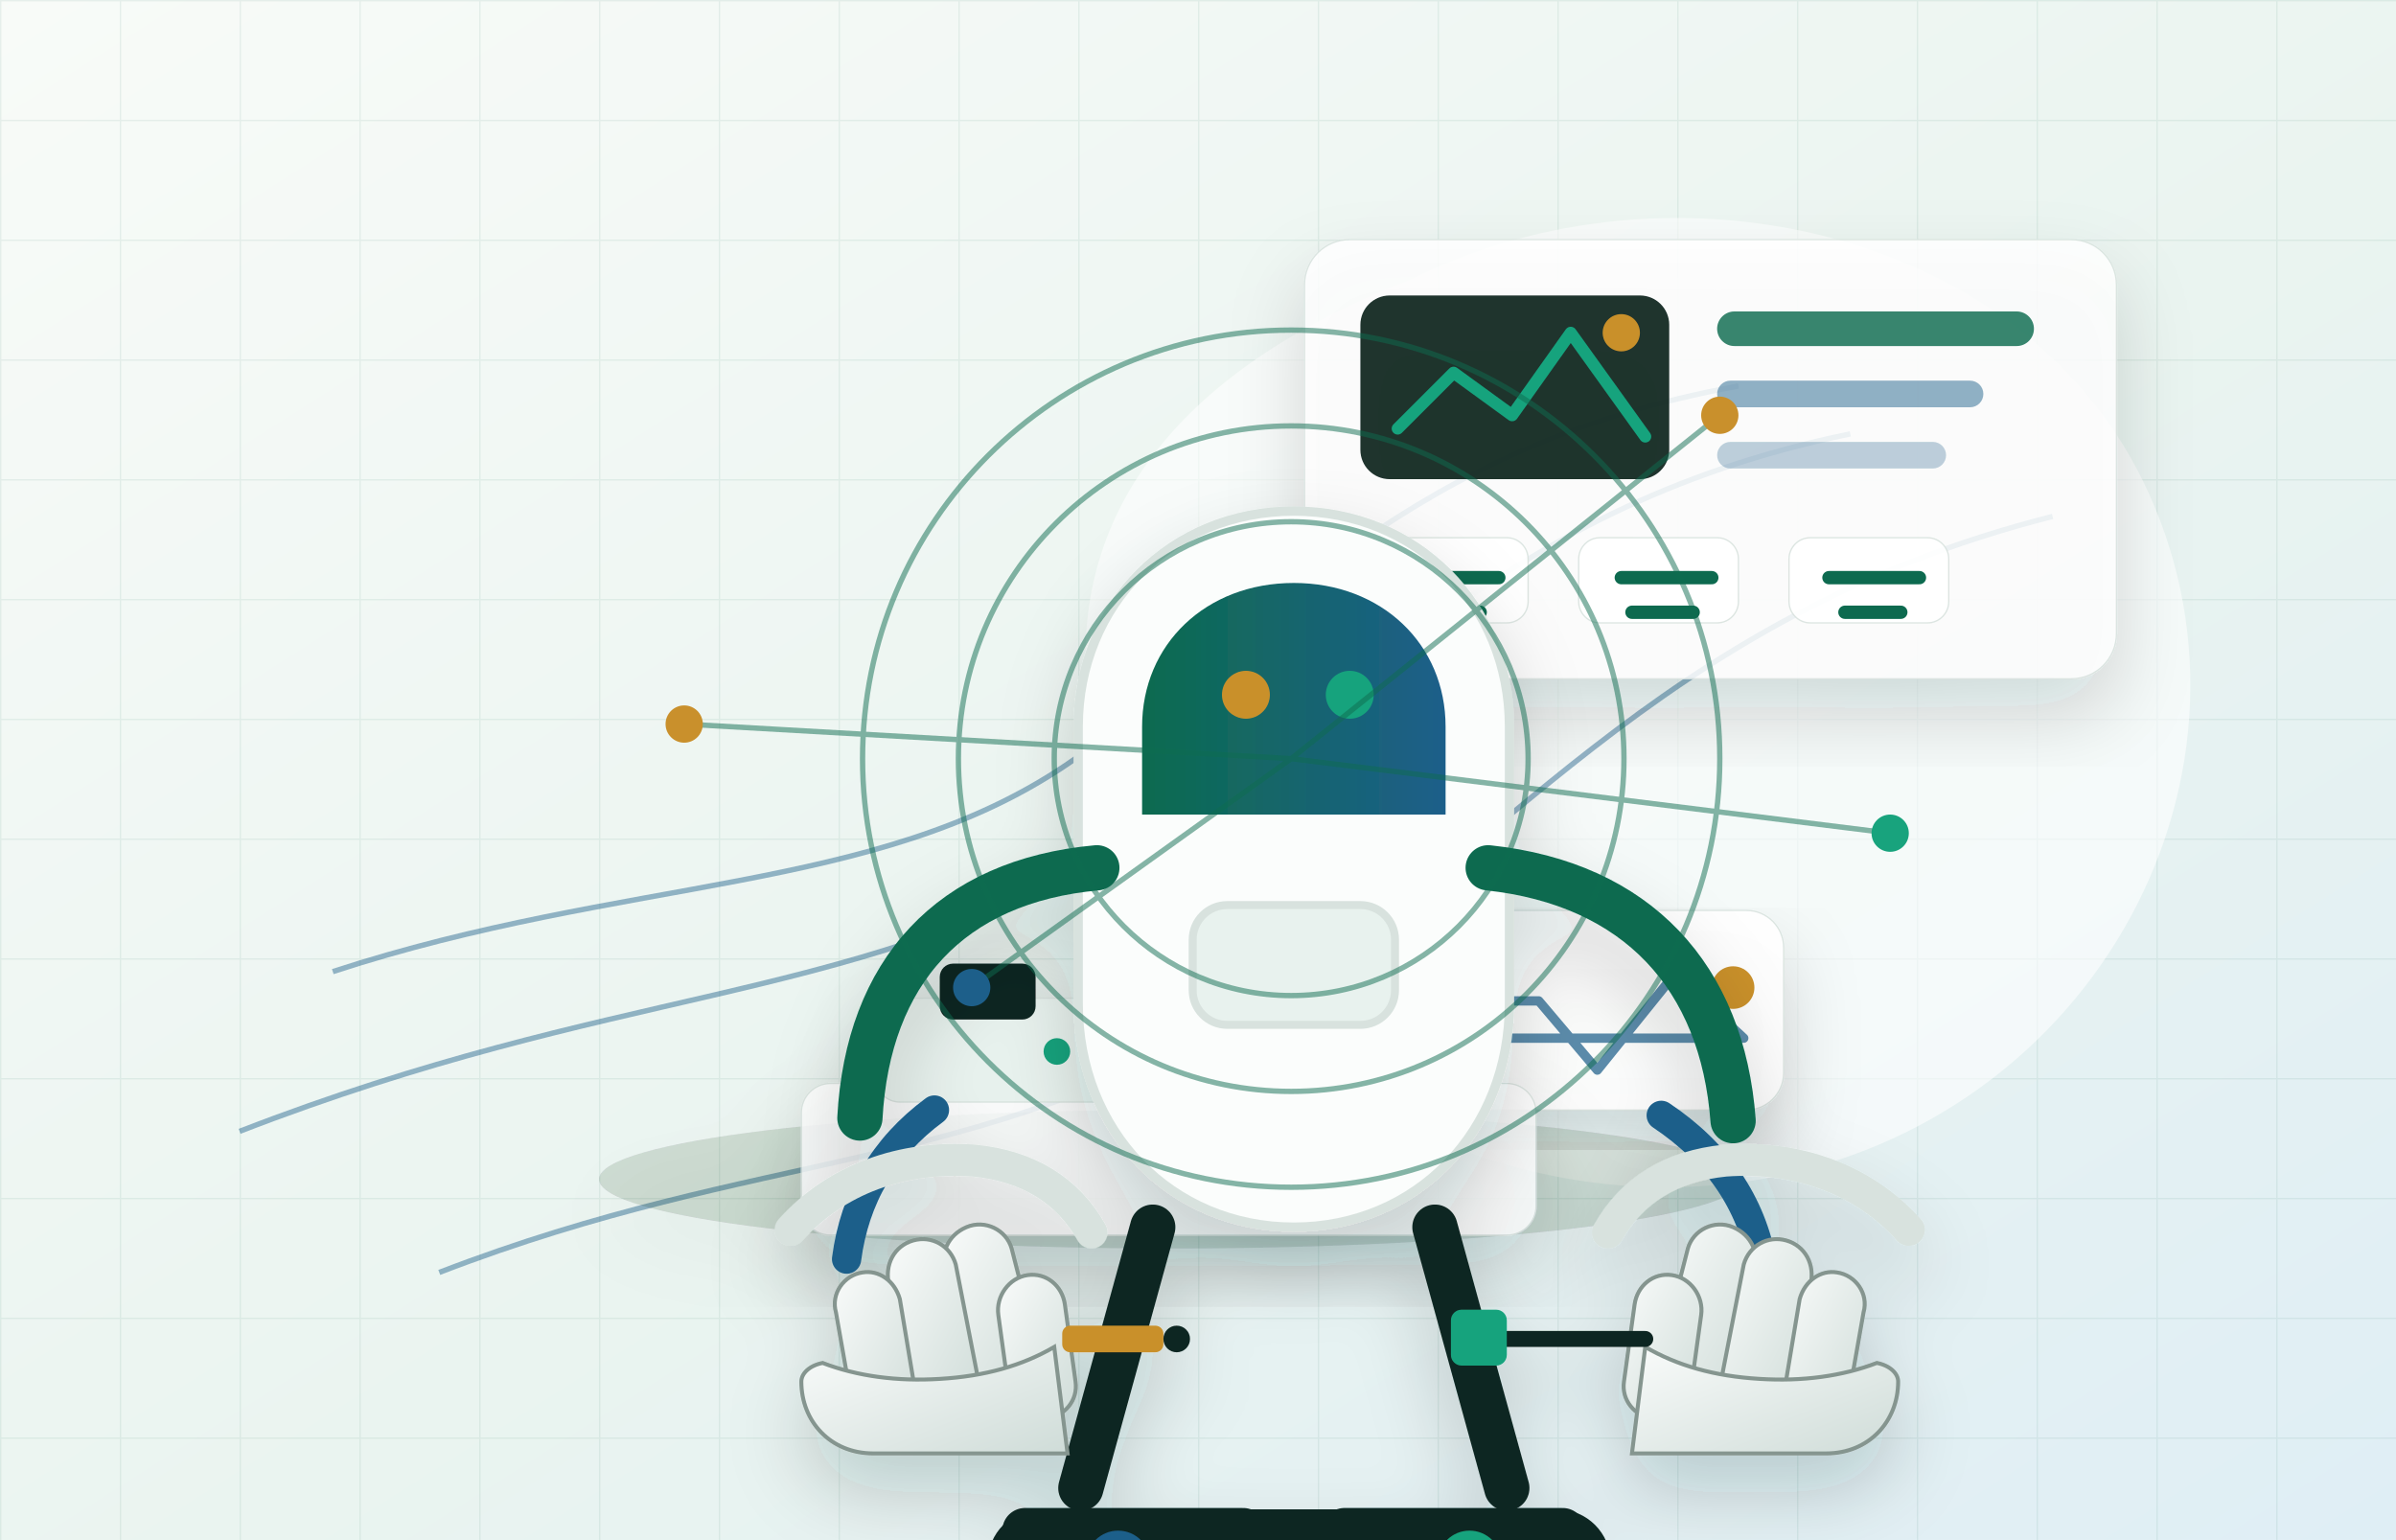
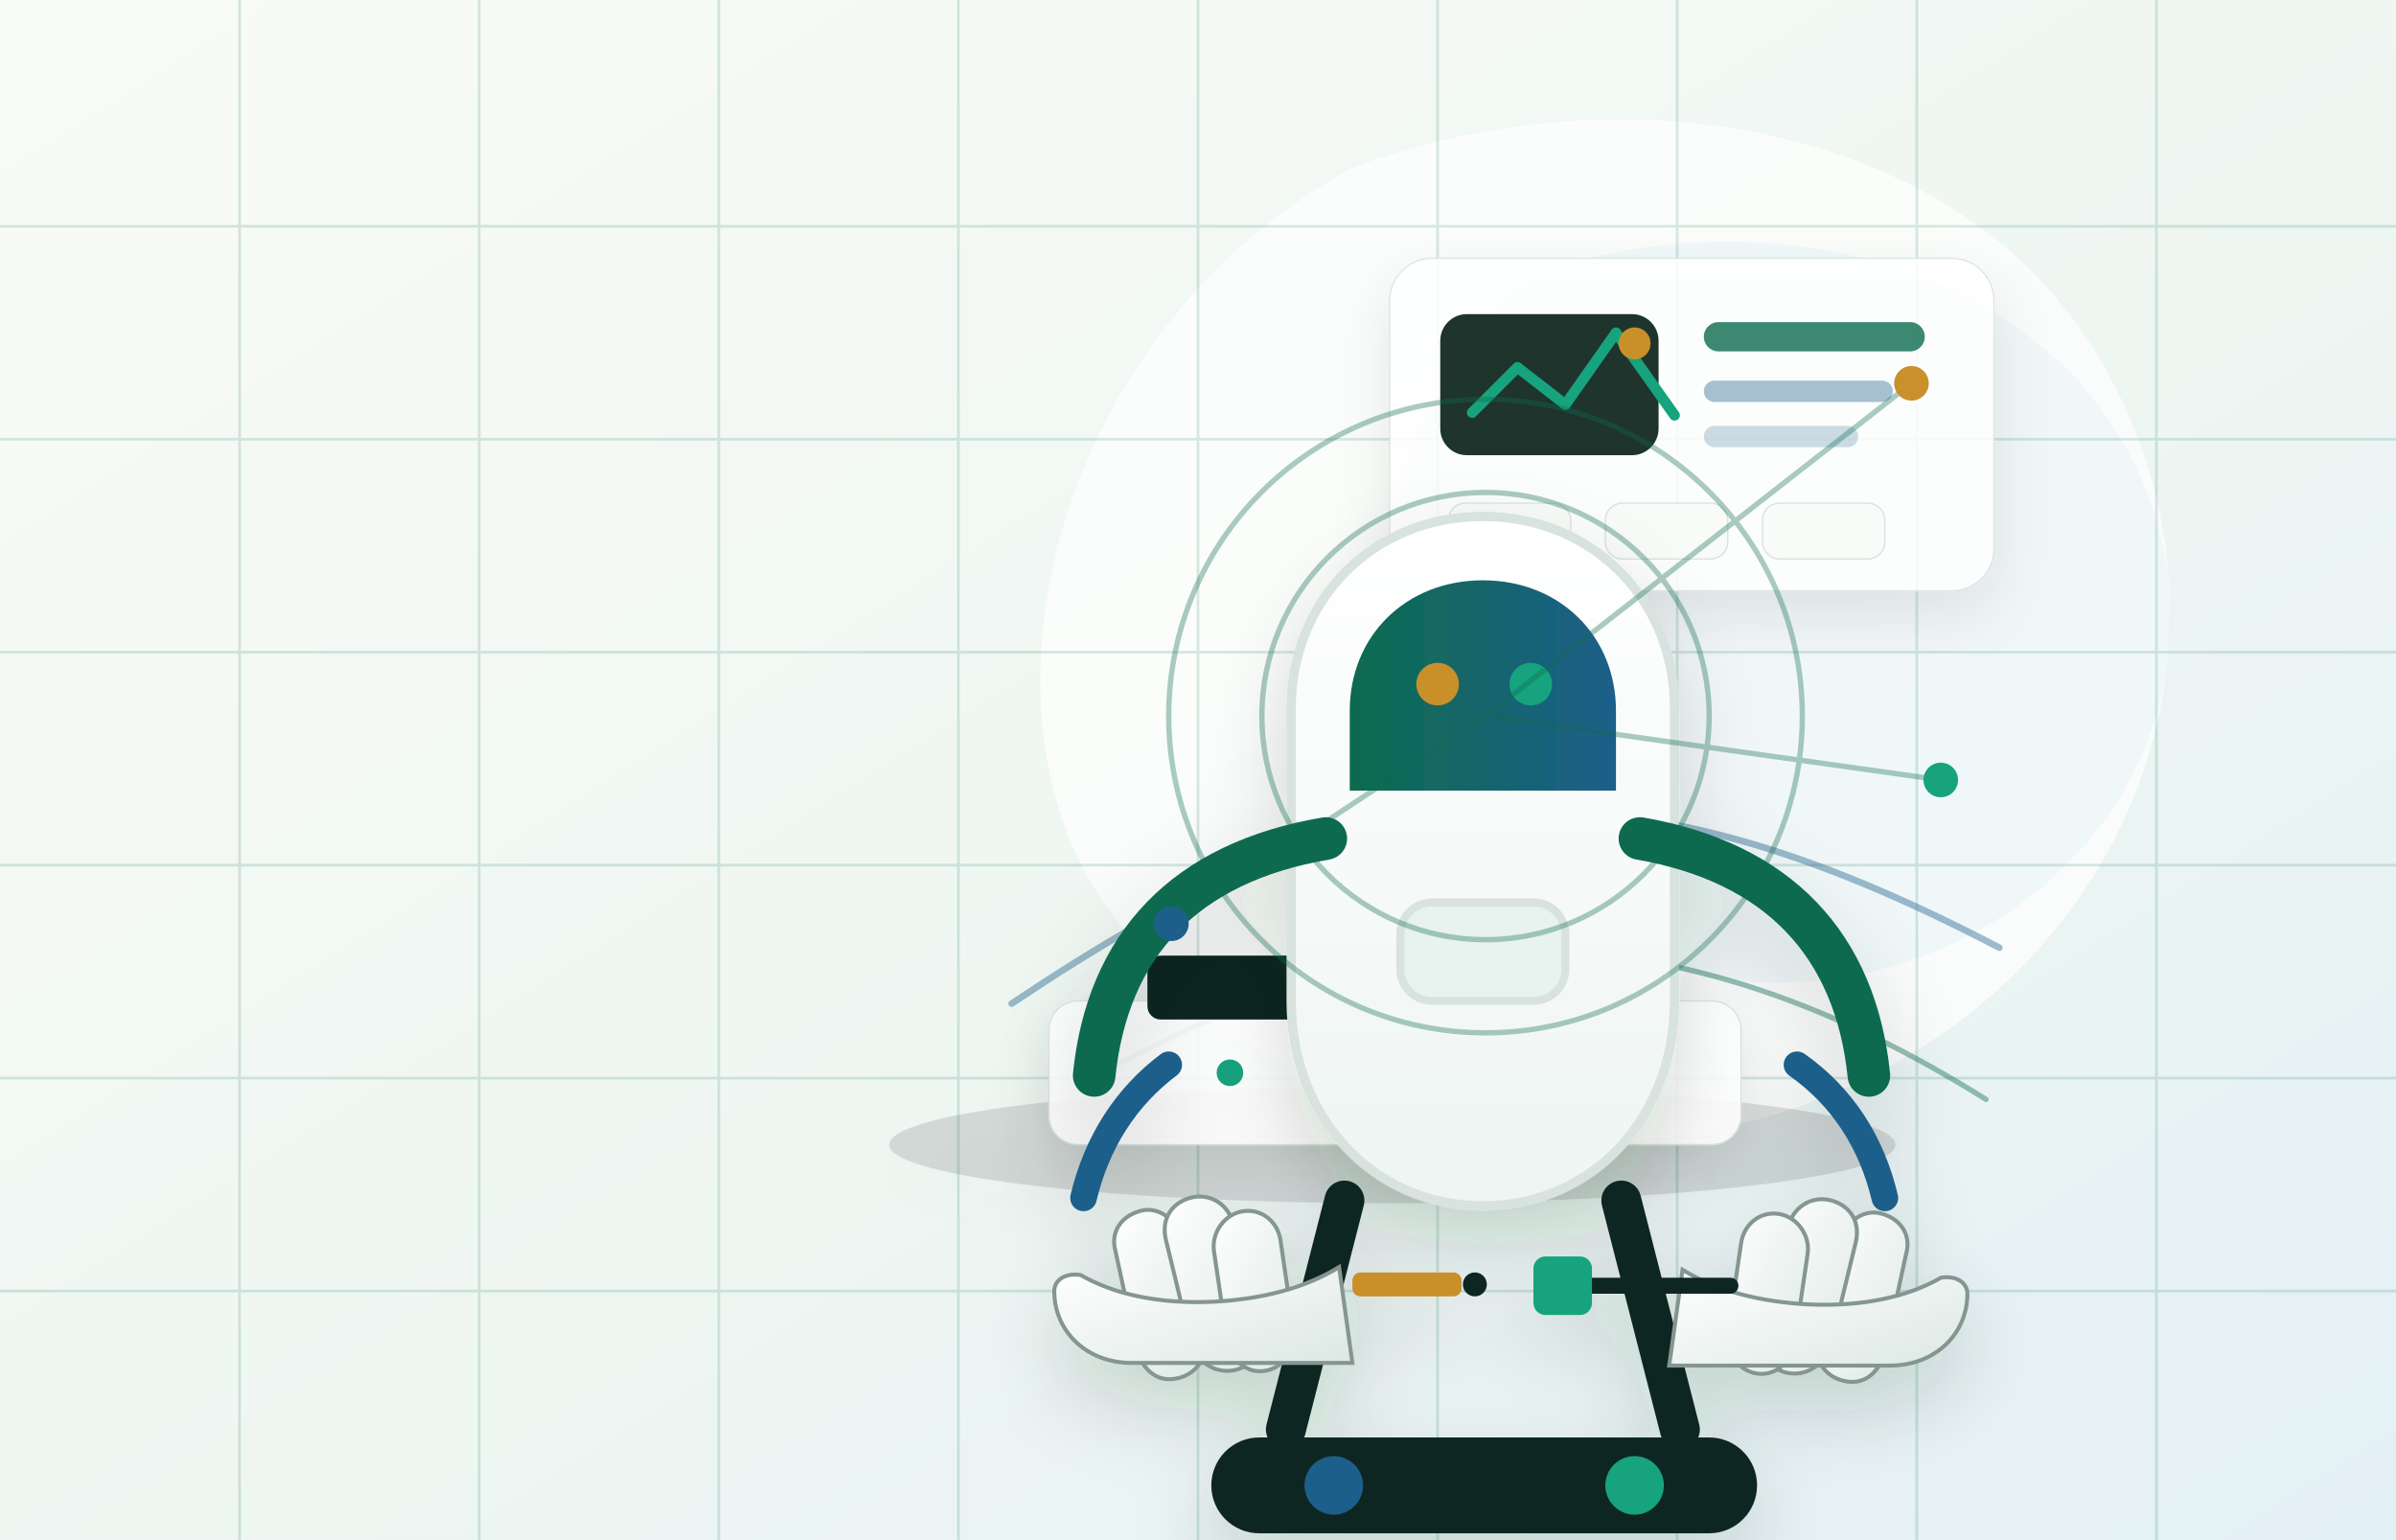
<svg xmlns="http://www.w3.org/2000/svg" viewBox="0 0 1800 1157" role="img" aria-labelledby="title desc">
  <defs>
    <linearGradient id="bg" x1="0" x2="1" y1="0" y2="1">
-       <stop offset="0" stop-color="#f8fbf8" />
-       <stop offset="0.55" stop-color="#eaf4f0" />
-       <stop offset="1" stop-color="#dfeef5" />
+       <stop offset="0" stop-color="#f9fbf8" />
+       <stop offset="0.56" stop-color="#eef6f2" />
+       <stop offset="1" stop-color="#e3f0f5" />
    </linearGradient>
-     <linearGradient id="green" x1="0" x2="1">
+     <linearGradient id="robotHead" x1="0" x2="1">
      <stop offset="0" stop-color="#0d6b4f" />
      <stop offset="1" stop-color="#1d5f8a" />
    </linearGradient>
+     <linearGradient id="body" x1="0" x2="0" y1="0" y2="1">
+       <stop offset="0" stop-color="#ffffff" />
+       <stop offset="1" stop-color="#eef5f2" />
+     </linearGradient>
    <linearGradient id="hand" x1="0" x2="1" y1="0" y2="1">
-       <stop offset="0" stop-color="#f9fbfa" />
-       <stop offset="1" stop-color="#cfdcd8" />
+       <stop offset="0" stop-color="#ffffff" />
+       <stop offset="1" stop-color="#dce8e4" />
    </linearGradient>
    <filter id="shadow" x="-20%" y="-20%" width="140%" height="140%">
-       <feDropShadow dx="0" dy="28" stdDeviation="28" flood-color="#14201f" flood-opacity="0.18" />
+       <feDropShadow dx="0" dy="26" stdDeviation="30" flood-color="#14201f" flood-opacity="0.16" />
    </filter>
-     <pattern id="grid" width="90" height="90" patternUnits="userSpaceOnUse">
-       <path d="M90 0H0V90" fill="none" stroke="#0d6b4f" stroke-opacity="0.08" stroke-width="2" />
-     </pattern>
+     <filter id="softShadow" x="-20%" y="-20%" width="140%" height="140%">
+       <feDropShadow dx="0" dy="18" stdDeviation="22" flood-color="#14201f" flood-opacity="0.10" />
+     </filter>
  </defs>
  <rect width="1800" height="1157" fill="url(#bg)" />
-   <rect width="1800" height="1157" fill="url(#grid)" />
-   <path d="M1060 210c196-98 464-38 554 160 100 220-48 482-304 518-244 34-480-152-494-378-8-134 78-236 244-300Z" fill="#fff" opacity=".58" />
-   <g opacity=".45" fill="none" stroke="#1d5f8a" stroke-width="4">
-     <path d="M180 850c284-110 448-94 650-206 178-98 286-262 560-318" />
-     <path d="M330 956c244-94 396-72 612-198 180-106 300-294 600-370" />
-     <path d="M250 730c220-72 408-58 552-156 164-112 254-238 504-284" />
+   <path d="M1016 126c202-76 452-34 558 138 112 182 52 416-142 530-206 122-488 62-608-124-96-150-28-424 192-544Z" fill="#ffffff" opacity=".7" />
+   <path d="M1178 198c156-44 330 2 408 120 82 124 48 284-78 368-142 94-336 58-424-82-82-130-38-342 94-406Z" fill="#dfeef5" opacity=".34" />
+   <g opacity=".16" stroke="#0d6b4f" stroke-width="2">
+     <path d="M0 170H1800M0 330H1800M0 490H1800M0 650H1800M0 810H1800M0 970H1800" />
+     <path d="M180 0V1157M360 0V1157M540 0V1157M720 0V1157M900 0V1157M1080 0V1157M1260 0V1157M1440 0V1157M1620 0V1157" />
  </g>
-   <g transform="translate(980 180)" filter="url(#shadow)">
-     <rect x="0" y="0" width="610" height="330" rx="34" fill="#ffffff" opacity=".82" stroke="#d8e2de" />
-     <rect x="42" y="42" width="232" height="138" rx="22" fill="#102520" opacity=".94" />
-     <path d="M70 142l42-42 44 32 44-62 56 78" fill="none" stroke="#18a37d" stroke-width="9" stroke-linecap="round" stroke-linejoin="round" />
-     <circle cx="238" cy="70" r="14" fill="#c9902c" />
-     <rect x="310" y="54" width="238" height="26" rx="13" fill="#0d6b4f" opacity=".82" />
-     <rect x="310" y="106" width="200" height="20" rx="10" fill="#1d5f8a" opacity=".48" />
-     <rect x="310" y="152" width="172" height="20" rx="10" fill="#1d5f8a" opacity=".28" />
-     <g transform="translate(48 224)" fill="#fff" opacity=".88" stroke="#d8e2de">
-       <rect width="120" height="64" rx="16" />
-       <rect x="158" width="120" height="64" rx="16" />
-       <rect x="316" width="120" height="64" rx="16" />
-     </g>
-     <g stroke="#0d6b4f" stroke-width="10" stroke-linecap="round">
-       <path d="M78 254h68M238 254h68M394 254h68" />
-       <path d="M96 280h36M246 280h46M406 280h42" />
+   <g opacity=".42" fill="none" stroke-linecap="round">
+     <path d="M760 754c132-88 232-136 356-144 126-8 244 28 386 102" stroke="#1d5f8a" stroke-width="5" />
+     <path d="M820 810c134-72 230-102 348-96 108 6 212 42 324 112" stroke="#0d6b4f" stroke-width="4" />
+   </g>
+   <g transform="translate(1044 194)" filter="url(#softShadow)">
+     <rect width="454" height="250" rx="32" fill="#ffffff" opacity=".86" stroke="#d8e2de" />
+     <rect x="38" y="42" width="164" height="106" rx="20" fill="#102520" opacity=".94" />
+     <path d="M62 116l34-34 36 28 38-54 44 62" fill="none" stroke="#18a37d" stroke-width="8" stroke-linecap="round" stroke-linejoin="round" />
+     <circle cx="184" cy="64" r="12" fill="#c9902c" />
+     <rect x="236" y="48" width="166" height="22" rx="11" fill="#0d6b4f" opacity=".8" />
+     <rect x="236" y="92" width="142" height="16" rx="8" fill="#1d5f8a" opacity=".38" />
+     <rect x="236" y="126" width="116" height="16" rx="8" fill="#1d5f8a" opacity=".22" />
+     <g transform="translate(44 184)" stroke="#d8e2de" fill="#f8fbf8">
+       <rect width="92" height="42" rx="13" />
+       <rect x="118" width="92" height="42" rx="13" />
+       <rect x="236" width="92" height="42" rx="13" />
    </g>
  </g>
-   <g transform="translate(1020 684)" filter="url(#shadow)">
-     <rect width="320" height="150" rx="28" fill="#ffffff" opacity=".88" stroke="#d8e2de" />
-     <path d="M52 96h238M52 68h84l44 52 58-72 52 48" fill="none" stroke="#1d5f8a" stroke-width="7" stroke-linecap="round" stroke-linejoin="round" opacity=".72" />
-     <circle cx="282" cy="58" r="16" fill="#c9902c" />
+   <g transform="translate(716 700)" filter="url(#softShadow)">
+     <ellipse cx="330" cy="160" rx="378" ry="44" fill="#102520" opacity=".12" />
+     <rect x="72" y="52" width="520" height="108" rx="22" fill="#ffffff" opacity=".9" stroke="#d8e2de" />
+     <rect x="146" y="18" width="120" height="48" rx="10" fill="#102520" />
+     <rect x="318" y="16" width="92" height="50" rx="10" fill="#0d6b4f" />
+     <rect x="470" y="22" width="52" height="40" rx="10" fill="#c9902c" />
+     <circle cx="208" cy="106" r="10" fill="#18a37d" />
+     <circle cx="358" cy="106" r="10" fill="#1d5f8a" />
+     <circle cx="496" cy="106" r="10" fill="#c9902c" />
  </g>
-   <g transform="translate(470 622)" filter="url(#shadow)">
-     <ellipse cx="410" cy="264" rx="430" ry="52" fill="#102520" opacity=".13" />
-     <rect x="132" y="192" width="552" height="114" rx="22" fill="#ffffff" opacity=".82" stroke="#d8e2de" />
-     <rect x="188" y="128" width="430" height="78" rx="18" fill="#e8f2ee" stroke="#d8e2de" />
-     <rect x="236" y="102" width="72" height="42" rx="10" fill="#102520" />
-     <rect x="382" y="96" width="96" height="48" rx="10" fill="#0d6b4f" />
-     <rect x="526" y="104" width="54" height="40" rx="10" fill="#c9902c" />
-     <circle cx="324" cy="168" r="10" fill="#18a37d" />
-     <circle cx="432" cy="168" r="10" fill="#1d5f8a" />
-     <circle cx="540" cy="168" r="10" fill="#c9902c" />
-   </g>
-   <g transform="translate(610 260)" filter="url(#shadow)">
-     <path d="M200 286c0-92 70-162 162-162s162 70 162 162v208c0 96-70 168-162 168s-162-72-162-168V286Z" fill="#fbfdfc" stroke="#d8e2de" stroke-width="7" />
-     <path d="M248 286c0-62 48-108 114-108s114 46 114 108v66H248v-66Z" fill="url(#green)" />
-     <circle cx="326" cy="262" r="18" fill="#c9902c" />
-     <circle cx="404" cy="262" r="18" fill="#18a37d" />
-     <rect x="286" y="420" width="152" height="90" rx="26" fill="#e8f2ee" stroke="#d8e2de" stroke-width="6" />
-     <path d="M256 662l-54 196M468 662l54 196" stroke="#102520" stroke-width="34" stroke-linecap="round" />
-     <path d="M160 890h164M400 890h164" stroke="#102520" stroke-width="34" stroke-linecap="round" />
-     <rect x="132" y="874" width="468" height="80" rx="40" fill="#102520" />
-     <circle cx="230" cy="914" r="24" fill="#1d5f8a" />
-     <circle cx="494" cy="914" r="24" fill="#18a37d" />
-     <g fill="none" stroke-linecap="round" stroke-linejoin="round">
-       <path d="M214 392C104 402 42 470 36 580" stroke="#0d6b4f" stroke-width="34" />
-       <path d="M508 392c112 12 176 82 184 190" stroke="#0d6b4f" stroke-width="34" />
-       <path d="M92 574c-38 28-60 66-66 112" stroke="#1d5f8a" stroke-width="22" />
-       <path d="M638 578c42 28 68 66 76 112" stroke="#1d5f8a" stroke-width="22" />
+   <g transform="translate(760 270)" filter="url(#shadow)">
+     <path d="M210 262c0-82 62-144 144-144s144 62 144 144v220c0 88-62 154-144 154s-144-66-144-154V262Z" fill="url(#body)" stroke="#d8e2de" stroke-width="7" />
+     <path d="M254 264c0-56 42-98 100-98s100 42 100 98v60H254v-60Z" fill="url(#robotHead)" />
+     <circle cx="320" cy="244" r="16" fill="#c9902c" />
+     <circle cx="390" cy="244" r="16" fill="#18a37d" />
+     <rect x="292" y="408" width="124" height="74" rx="24" fill="#e8f2ee" stroke="#d8e2de" stroke-width="6" />
+     <path d="M250 632l-44 172M458 632l44 172" stroke="#102520" stroke-width="30" stroke-linecap="round" />
+     <rect x="150" y="810" width="410" height="72" rx="36" fill="#102520" />
+     <circle cx="242" cy="846" r="22" fill="#1d5f8a" />
+     <circle cx="468" cy="846" r="22" fill="#18a37d" />
+     <path d="M236 360C130 378 72 440 62 538" fill="none" stroke="#0d6b4f" stroke-width="32" stroke-linecap="round" />
+     <path d="M472 360c104 18 162 80 172 178" fill="none" stroke="#0d6b4f" stroke-width="32" stroke-linecap="round" />
+     <path d="M118 530c-32 24-54 58-64 100" fill="none" stroke="#1d5f8a" stroke-width="20" stroke-linecap="round" />
+     <path d="M590 530c34 24 56 58 66 100" fill="none" stroke="#1d5f8a" stroke-width="20" stroke-linecap="round" />
+     <g transform="translate(18 586)">
+       <g fill="url(#hand)" stroke="#85958f" stroke-width="3">
+         <path d="M78 54c12-4 26 4 30 18l18 78c4 14-6 28-22 30-14 2-24-8-28-22L60 84c-4-14 4-26 18-30Z" />
+         <path d="M116 44c14-4 28 4 32 18l20 82c4 16-8 30-24 30-14 0-24-10-28-24L98 76c-4-16 4-28 18-32Z" />
+         <path d="M156 54c14-2 26 8 28 22l10 68c2 14-8 28-22 30-14 2-24-8-28-22l-10-68c-2-14 8-28 22-30Z" />
+         <path d="M34 102c24 14 58 22 100 20 36-2 68-10 94-26l10 72H72c-34 0-58-24-58-54 0-8 8-14 20-12Z" />
+       </g>
+       <rect x="238" y="100" width="82" height="18" rx="6" fill="#c9902c" />
+       <circle cx="330" cy="109" r="9" fill="#102520" />
    </g>
-     <g transform="translate(-16 620)">
-       <path d="M0 44c34-38 84-56 138-52 40 4 70 22 88 54" fill="none" stroke="#d8e2de" stroke-width="24" stroke-linecap="round" />
+     <g transform="translate(500 588)">
      <g fill="url(#hand)" stroke="#85958f" stroke-width="3">
-         <path d="M132 42c14-6 30 2 34 16l20 78c4 16-6 30-22 32-14 2-26-8-30-22l-18-70c-4-14 2-28 16-34Z" />
-         <path d="M92 52c14-4 28 4 32 18l16 82c4 16-8 30-24 30-14 0-24-10-28-24L74 86c-4-16 4-30 18-34Z" />
-         <path d="M54 76c12-2 24 6 28 20l12 72c2 14-8 28-22 28-12 0-22-8-26-22L34 106c-4-14 6-28 20-30Z" />
-         <path d="M178 78c14-2 26 8 28 22l8 58c2 14-8 26-22 28-12 2-24-6-28-20l-8-58c-2-14 8-28 22-30Z" />
-         <path d="M24 144c26 10 56 14 88 12 34-2 62-10 86-24l10 80H62c-32 0-54-24-54-54 0-6 6-12 16-14Z" />
+         <path d="M154 54c-12-4-26 4-30 18l-18 78c-4 14 6 28 22 30 14 2 24-8 28-22l16-74c4-14-4-26-18-30Z" />
+         <path d="M116 44c-14-4-28 4-32 18l-20 82c-4 16 8 30 24 30 14 0 24-10 28-24l18-74c4-16-4-28-18-32Z" />
+         <path d="M76 54c-14-2-26 8-28 22l-10 68c-2 14 8 28 22 30 14 2 24-8 28-22l10-68c2-14-8-28-22-30Z" />
+         <path d="M198 102c-24 14-58 22-100 20-36-2-68-10-94-26l-10 72h166c34 0 58-24 58-54 0-8-8-14-20-12Z" />
      </g>
-       <rect x="204" y="116" width="76" height="20" rx="6" fill="#c9902c" />
-       <circle cx="290" cy="126" r="10" fill="#102520" />
-     </g>
-     <g transform="translate(578 620)">
-       <path d="M246 44c-34-38-84-56-138-52-40 4-70 22-88 54" fill="none" stroke="#d8e2de" stroke-width="24" stroke-linecap="round" />
-       <g fill="url(#hand)" stroke="#85958f" stroke-width="3">
-         <path d="M114 42c-14-6-30 2-34 16l-20 78c-4 16 6 30 22 32 14 2 26-8 30-22l18-70c4-14-2-28-16-34Z" />
-         <path d="M154 52c-14-4-28 4-32 18l-16 82c-4 16 8 30 24 30 14 0 24-10 28-24l14-72c4-16-4-30-18-34Z" />
-         <path d="M192 76c-12-2-24 6-28 20l-12 72c-2 14 8 28 22 28 12 0 22-8 26-22l12-68c4-14-6-28-20-30Z" />
-         <path d="M68 78c-14-2-26 8-28 22l-8 58c-2 14 8 26 22 28 12 2 24-6 28-20l8-58c2-14-8-28-22-30Z" />
-         <path d="M222 144c-26 10-56 14-88 12-34-2-62-10-86-24l-10 80h146c32 0 54-24 54-54 0-6-6-12-16-14Z" />
-       </g>
-       <path d="M-58 126h106" stroke="#102520" stroke-width="12" stroke-linecap="round" />
-       <rect x="-98" y="104" width="42" height="42" rx="8" fill="#18a37d" />
+       <path d="M-64 108H40" stroke="#102520" stroke-width="12" stroke-linecap="round" />
+       <rect x="-108" y="86" width="44" height="44" rx="9" fill="#18a37d" />
    </g>
  </g>
-   <g opacity=".5" fill="none" stroke="#0d6b4f" stroke-width="4">
-     <circle cx="970" cy="570" r="178" />
-     <circle cx="970" cy="570" r="250" />
-     <circle cx="970" cy="570" r="322" />
-     <path d="M730 742l240-172 322-258M970 570l450 56M970 570l-456-26" />
+   <g fill="none" stroke="#0d6b4f" stroke-width="4" opacity=".35">
+     <circle cx="1116" cy="538" r="168" />
+     <circle cx="1116" cy="538" r="238" />
+     <path d="M880 694l236-156 320-250M1116 538l342 48" />
  </g>
  <g>
-     <circle cx="514" cy="544" r="14" fill="#c9902c" />
-     <circle cx="1292" cy="312" r="14" fill="#c9902c" />
-     <circle cx="1420" cy="626" r="14" fill="#18a37d" />
-     <circle cx="730" cy="742" r="14" fill="#1d5f8a" />
+     <circle cx="880" cy="694" r="13" fill="#1d5f8a" />
+     <circle cx="1436" cy="288" r="13" fill="#c9902c" />
+     <circle cx="1458" cy="586" r="13" fill="#18a37d" />
  </g>
</svg>
